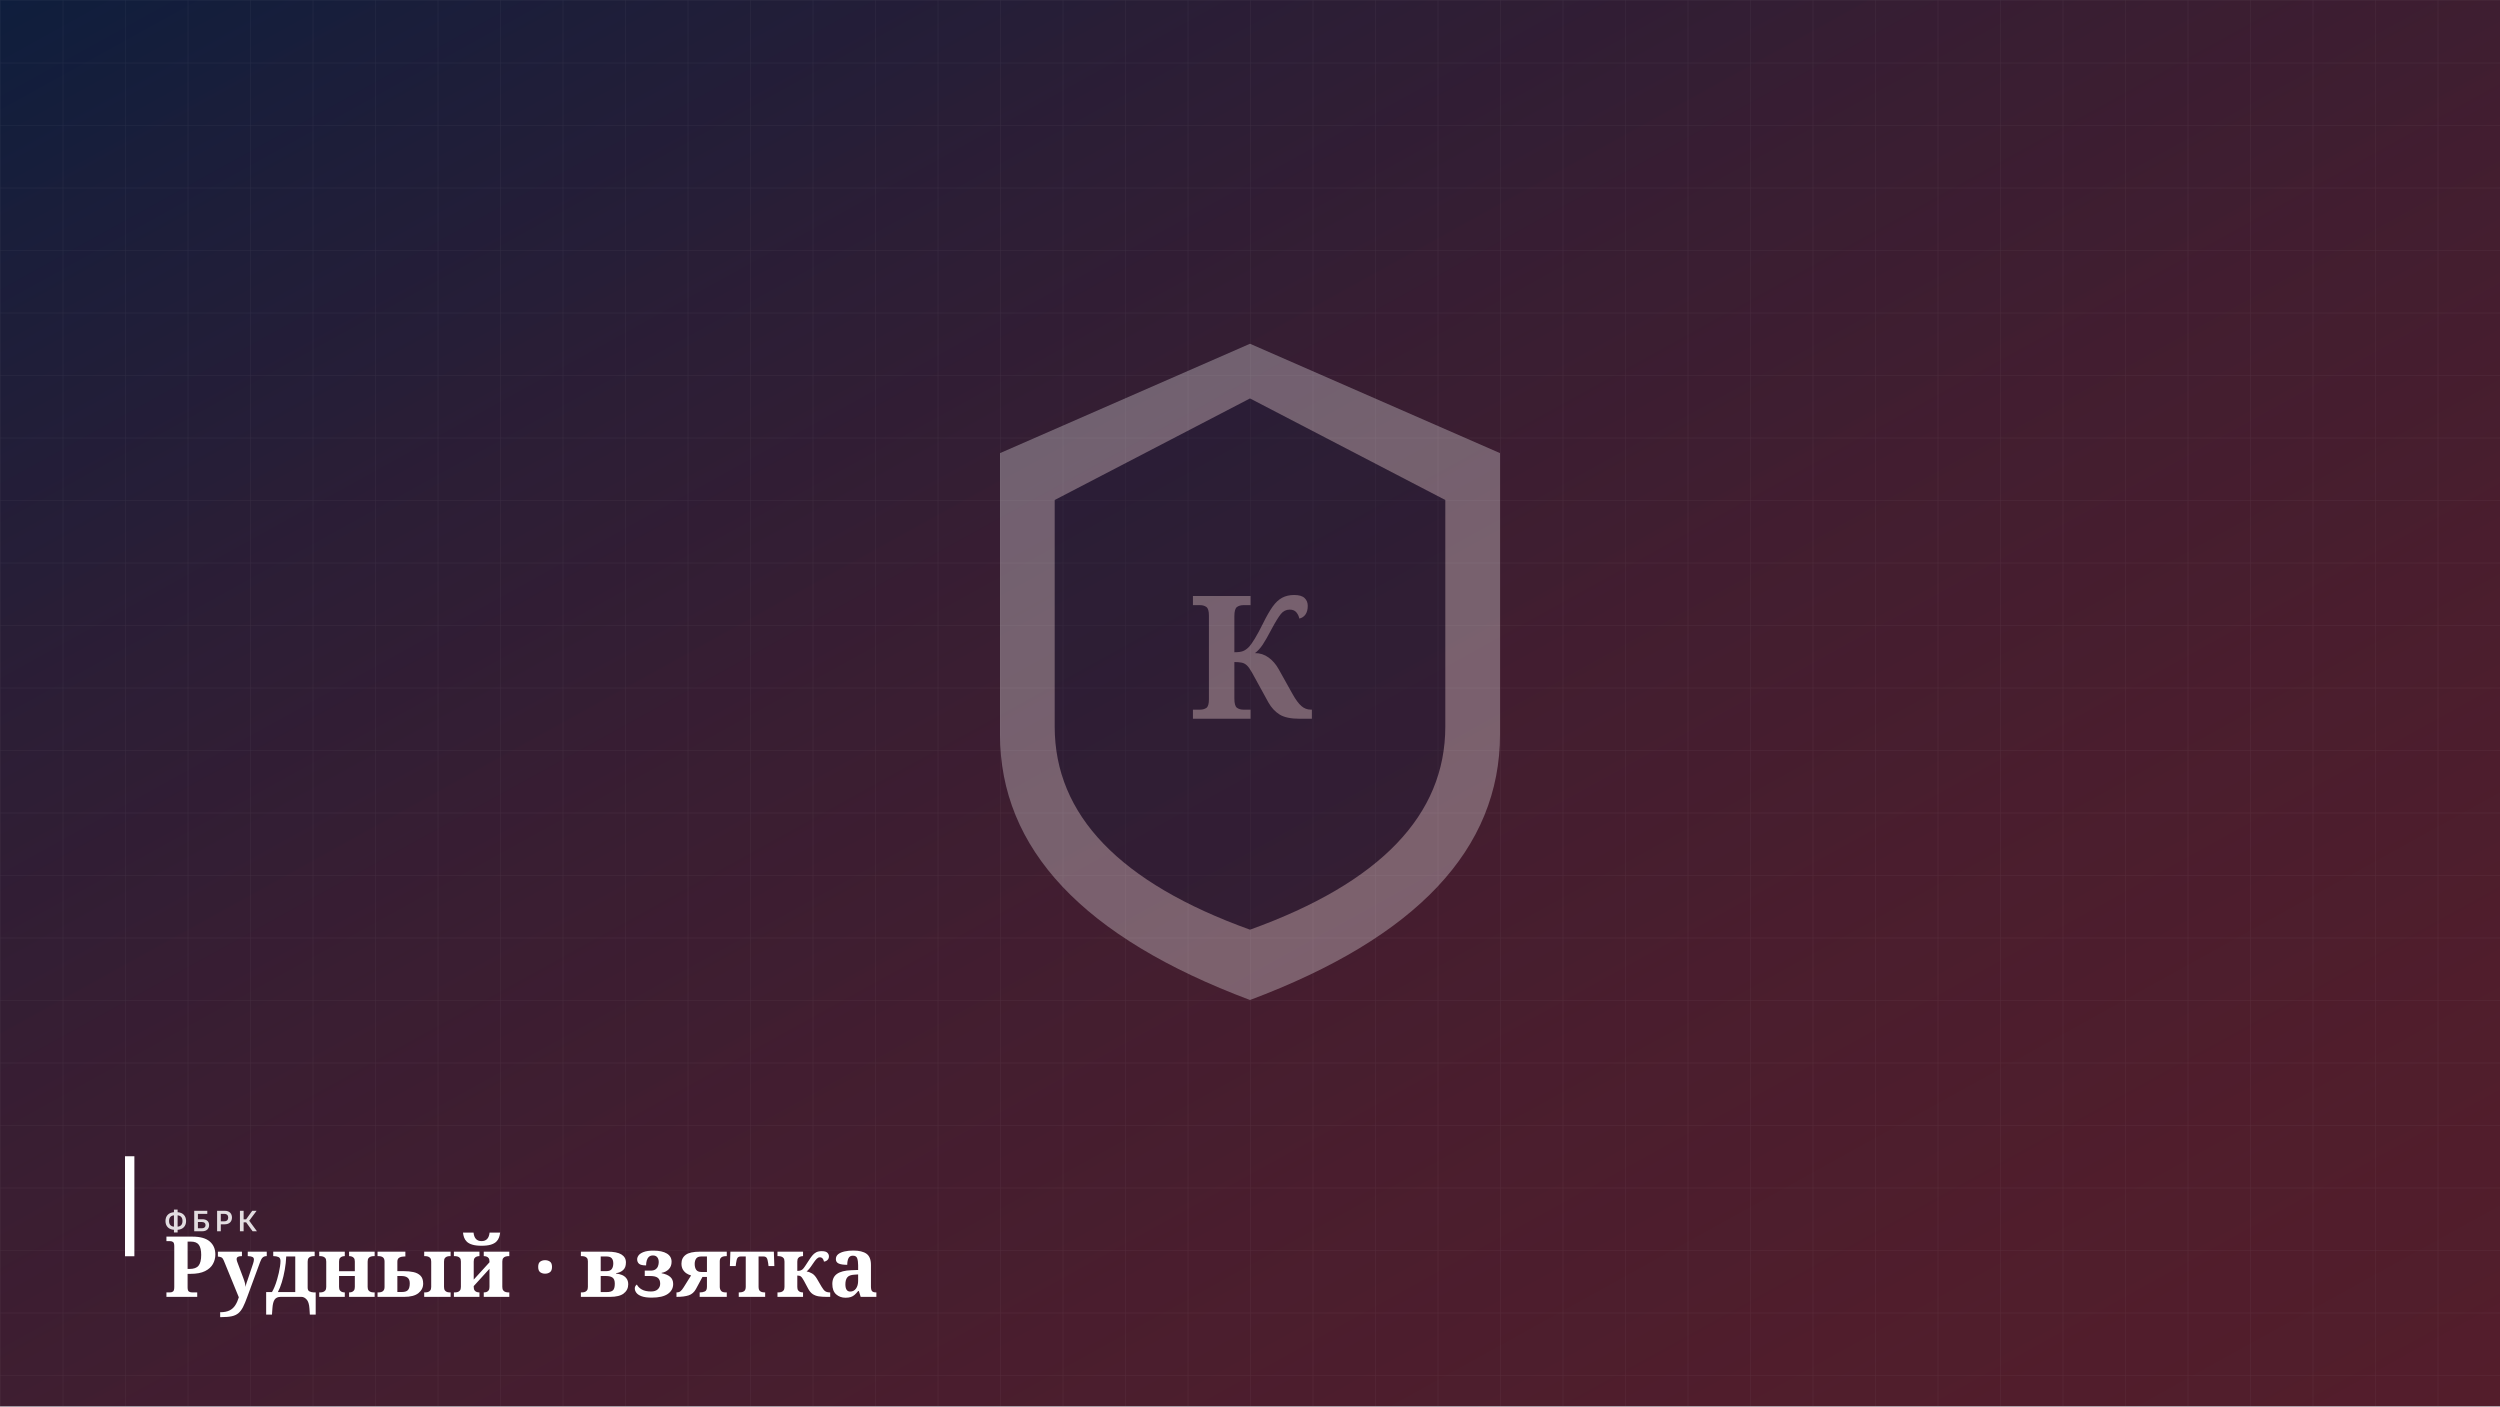
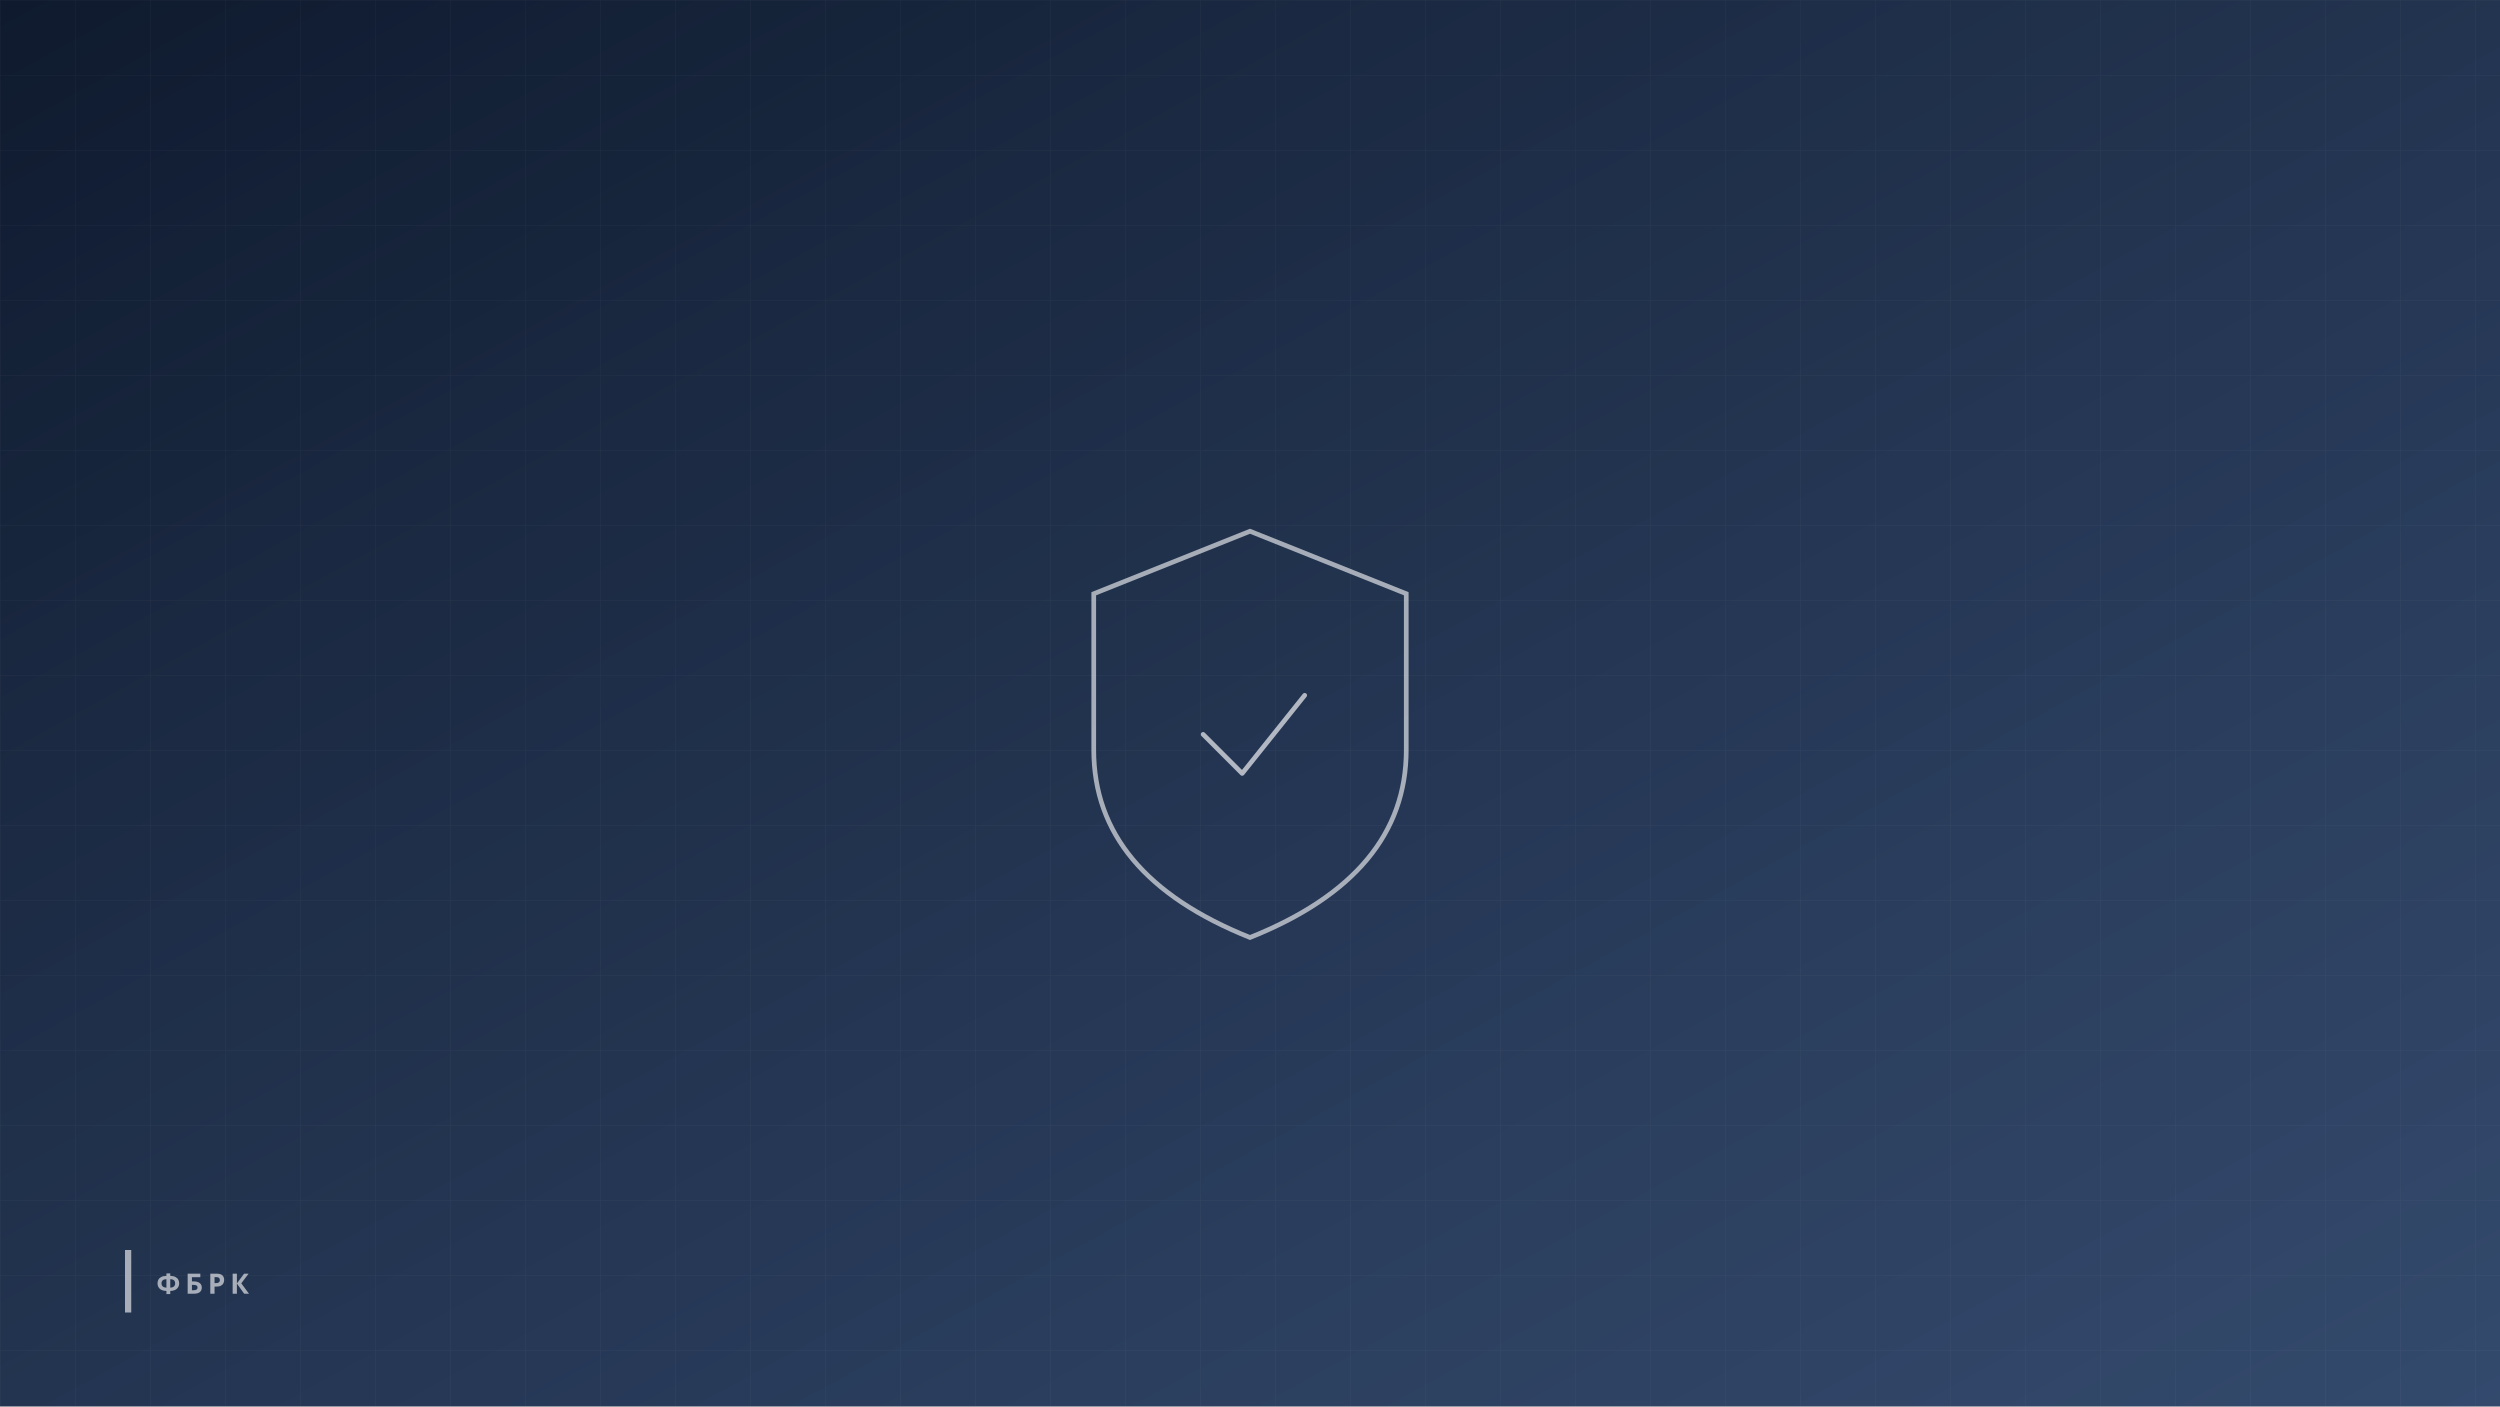
<svg xmlns="http://www.w3.org/2000/svg" viewBox="0 0 1600 900" preserveAspectRatio="xMidYMid slice">
  <defs>
    <linearGradient id="g_007-police" x1="0" y1="0" x2="1" y2="1">
-       <stop offset="0" stop-color="#0f1e3d" />
-       <stop offset="1" stop-color="#8a1d1d" stop-opacity="0.55" />
+       <stop offset="0" stop-color="#0f1a2e" />
+       <stop offset="1" stop-color="#3a5278" stop-opacity="0.85" />
    </linearGradient>
-     <pattern id="grid_007-police" width="40" height="40" patternUnits="userSpaceOnUse">
-       <path d="M 40 0 L 0 0 0 40" fill="none" stroke="#fff" stroke-width="0.5" opacity="0.08" />
+     <pattern id="p_007-police" width="48" height="48" patternUnits="userSpaceOnUse">
+       <path d="M 48 0 L 0 0 0 48" fill="none" stroke="#fff" stroke-width="0.5" opacity="0.06" />
    </pattern>
  </defs>
-   <rect width="1600" height="900" fill="#0f1e3d" />
+   <rect width="1600" height="900" fill="#0f1a2e" />
  <rect width="1600" height="900" fill="url(#g_007-police)" />
-   <rect width="1600" height="900" fill="url(#grid_007-police)" />
-   <g transform="translate(800,420)" opacity="0.3">
-     <path d="M 0 -200 L -160 -130 L -160 50 Q -160 160 0 220 Q 160 160 160 50 L 160 -130 Z" fill="#fff" />
-     <path d="M 0 -165 L -125 -100 L -125 45 Q -125 130 0 175 Q 125 130 125 45 L 125 -100 Z" fill="#0f1e3d" />
-     <text x="0" y="40" text-anchor="middle" font-family="Playfair Display, serif" font-weight="900" font-size="110" fill="#fff">К</text>
-   </g>
-   <g>
-     <rect x="80" y="740" width="6" height="64" fill="#fff" />
-     <text x="105" y="788" font-family="Inter, sans-serif" font-size="18" font-weight="600" fill="#fff" opacity="0.85" letter-spacing="3">ФБРК</text>
-     <text x="105" y="830" font-family="Playfair Display, Georgia, serif" font-weight="900" font-size="54" fill="#fff">Рудный · взятка</text>
+   <rect width="1600" height="900" fill="url(#p_007-police)" />
+   <path d="M 800 340 L 900 380 L 900 480 Q 900 560 800 600 Q 700 560 700 480 L 700 380 Z" fill="none" stroke="#fff" stroke-width="3" opacity="0.6" />
+   <path d="M 770 470 L 795 495 L 835 445" fill="none" stroke="#fff" stroke-width="3" stroke-linecap="round" stroke-linejoin="round" opacity="0.65" />
+   <g opacity="0.6">
+     <rect x="80" y="800" width="4" height="40" fill="#fff" />
+     <text x="100" y="828" font-family="system-ui, sans-serif" font-size="18" font-weight="600" fill="#fff" letter-spacing="3">ФБРК</text>
  </g>
</svg>
